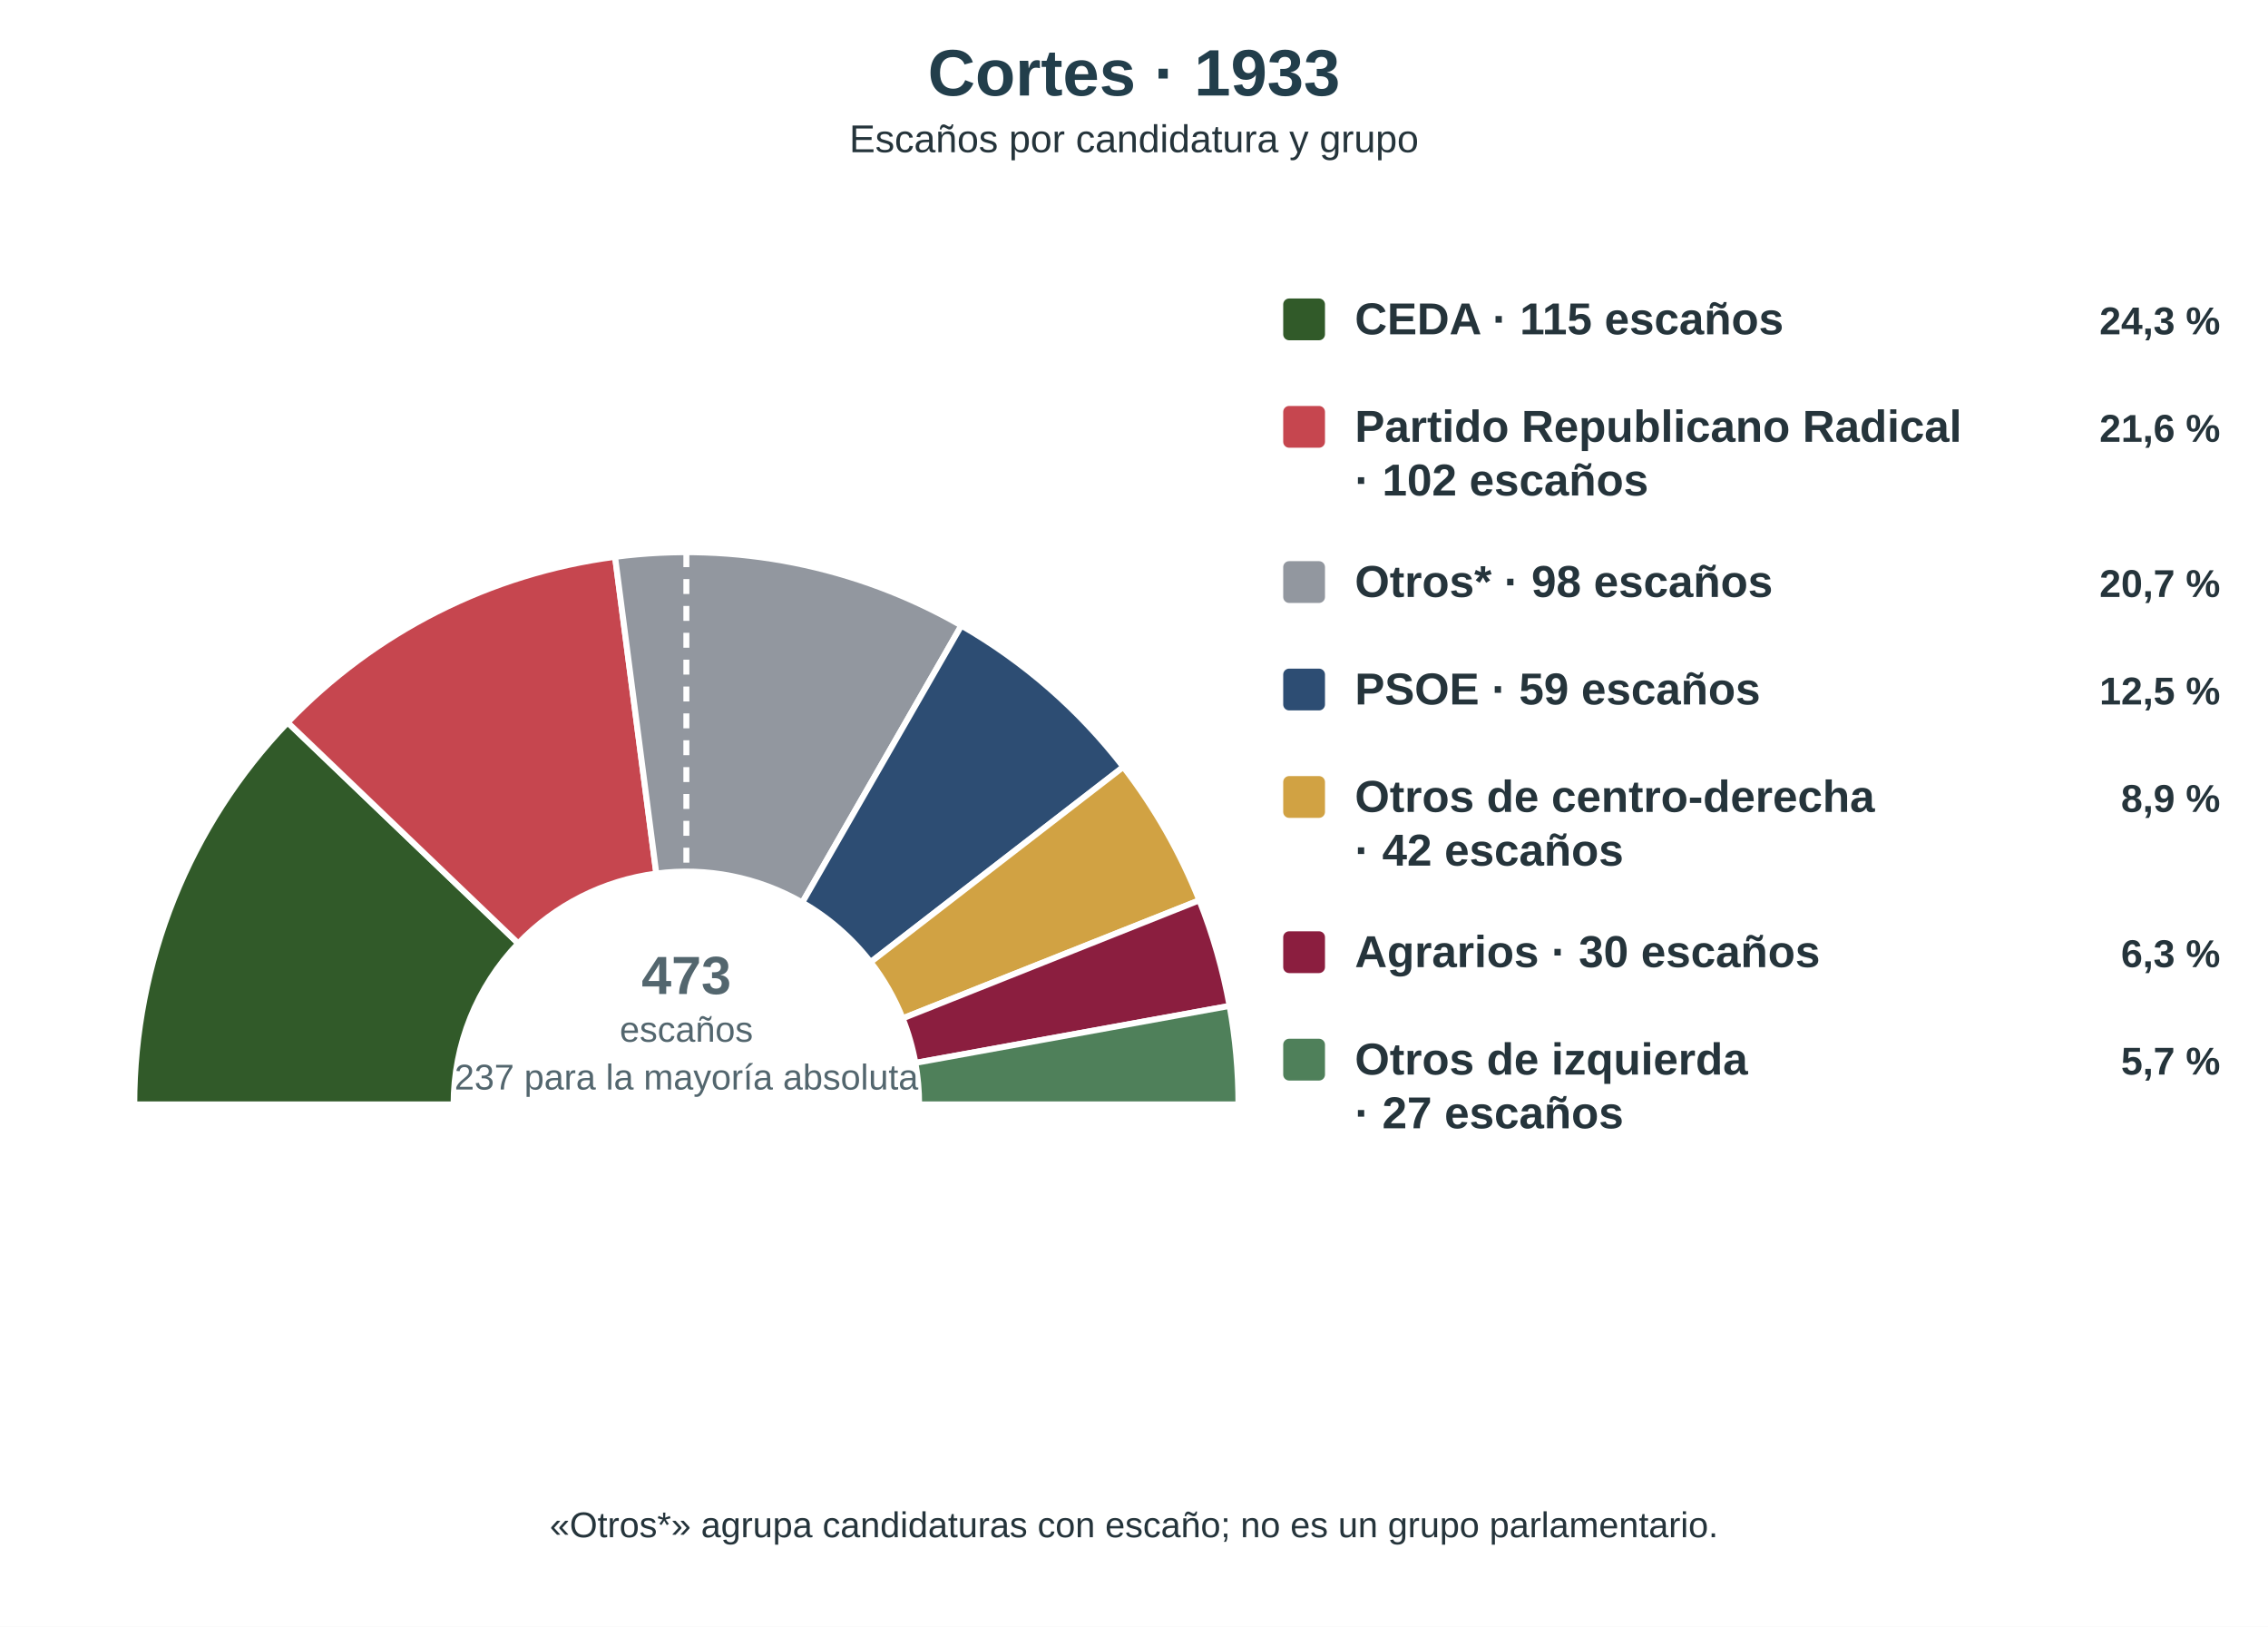
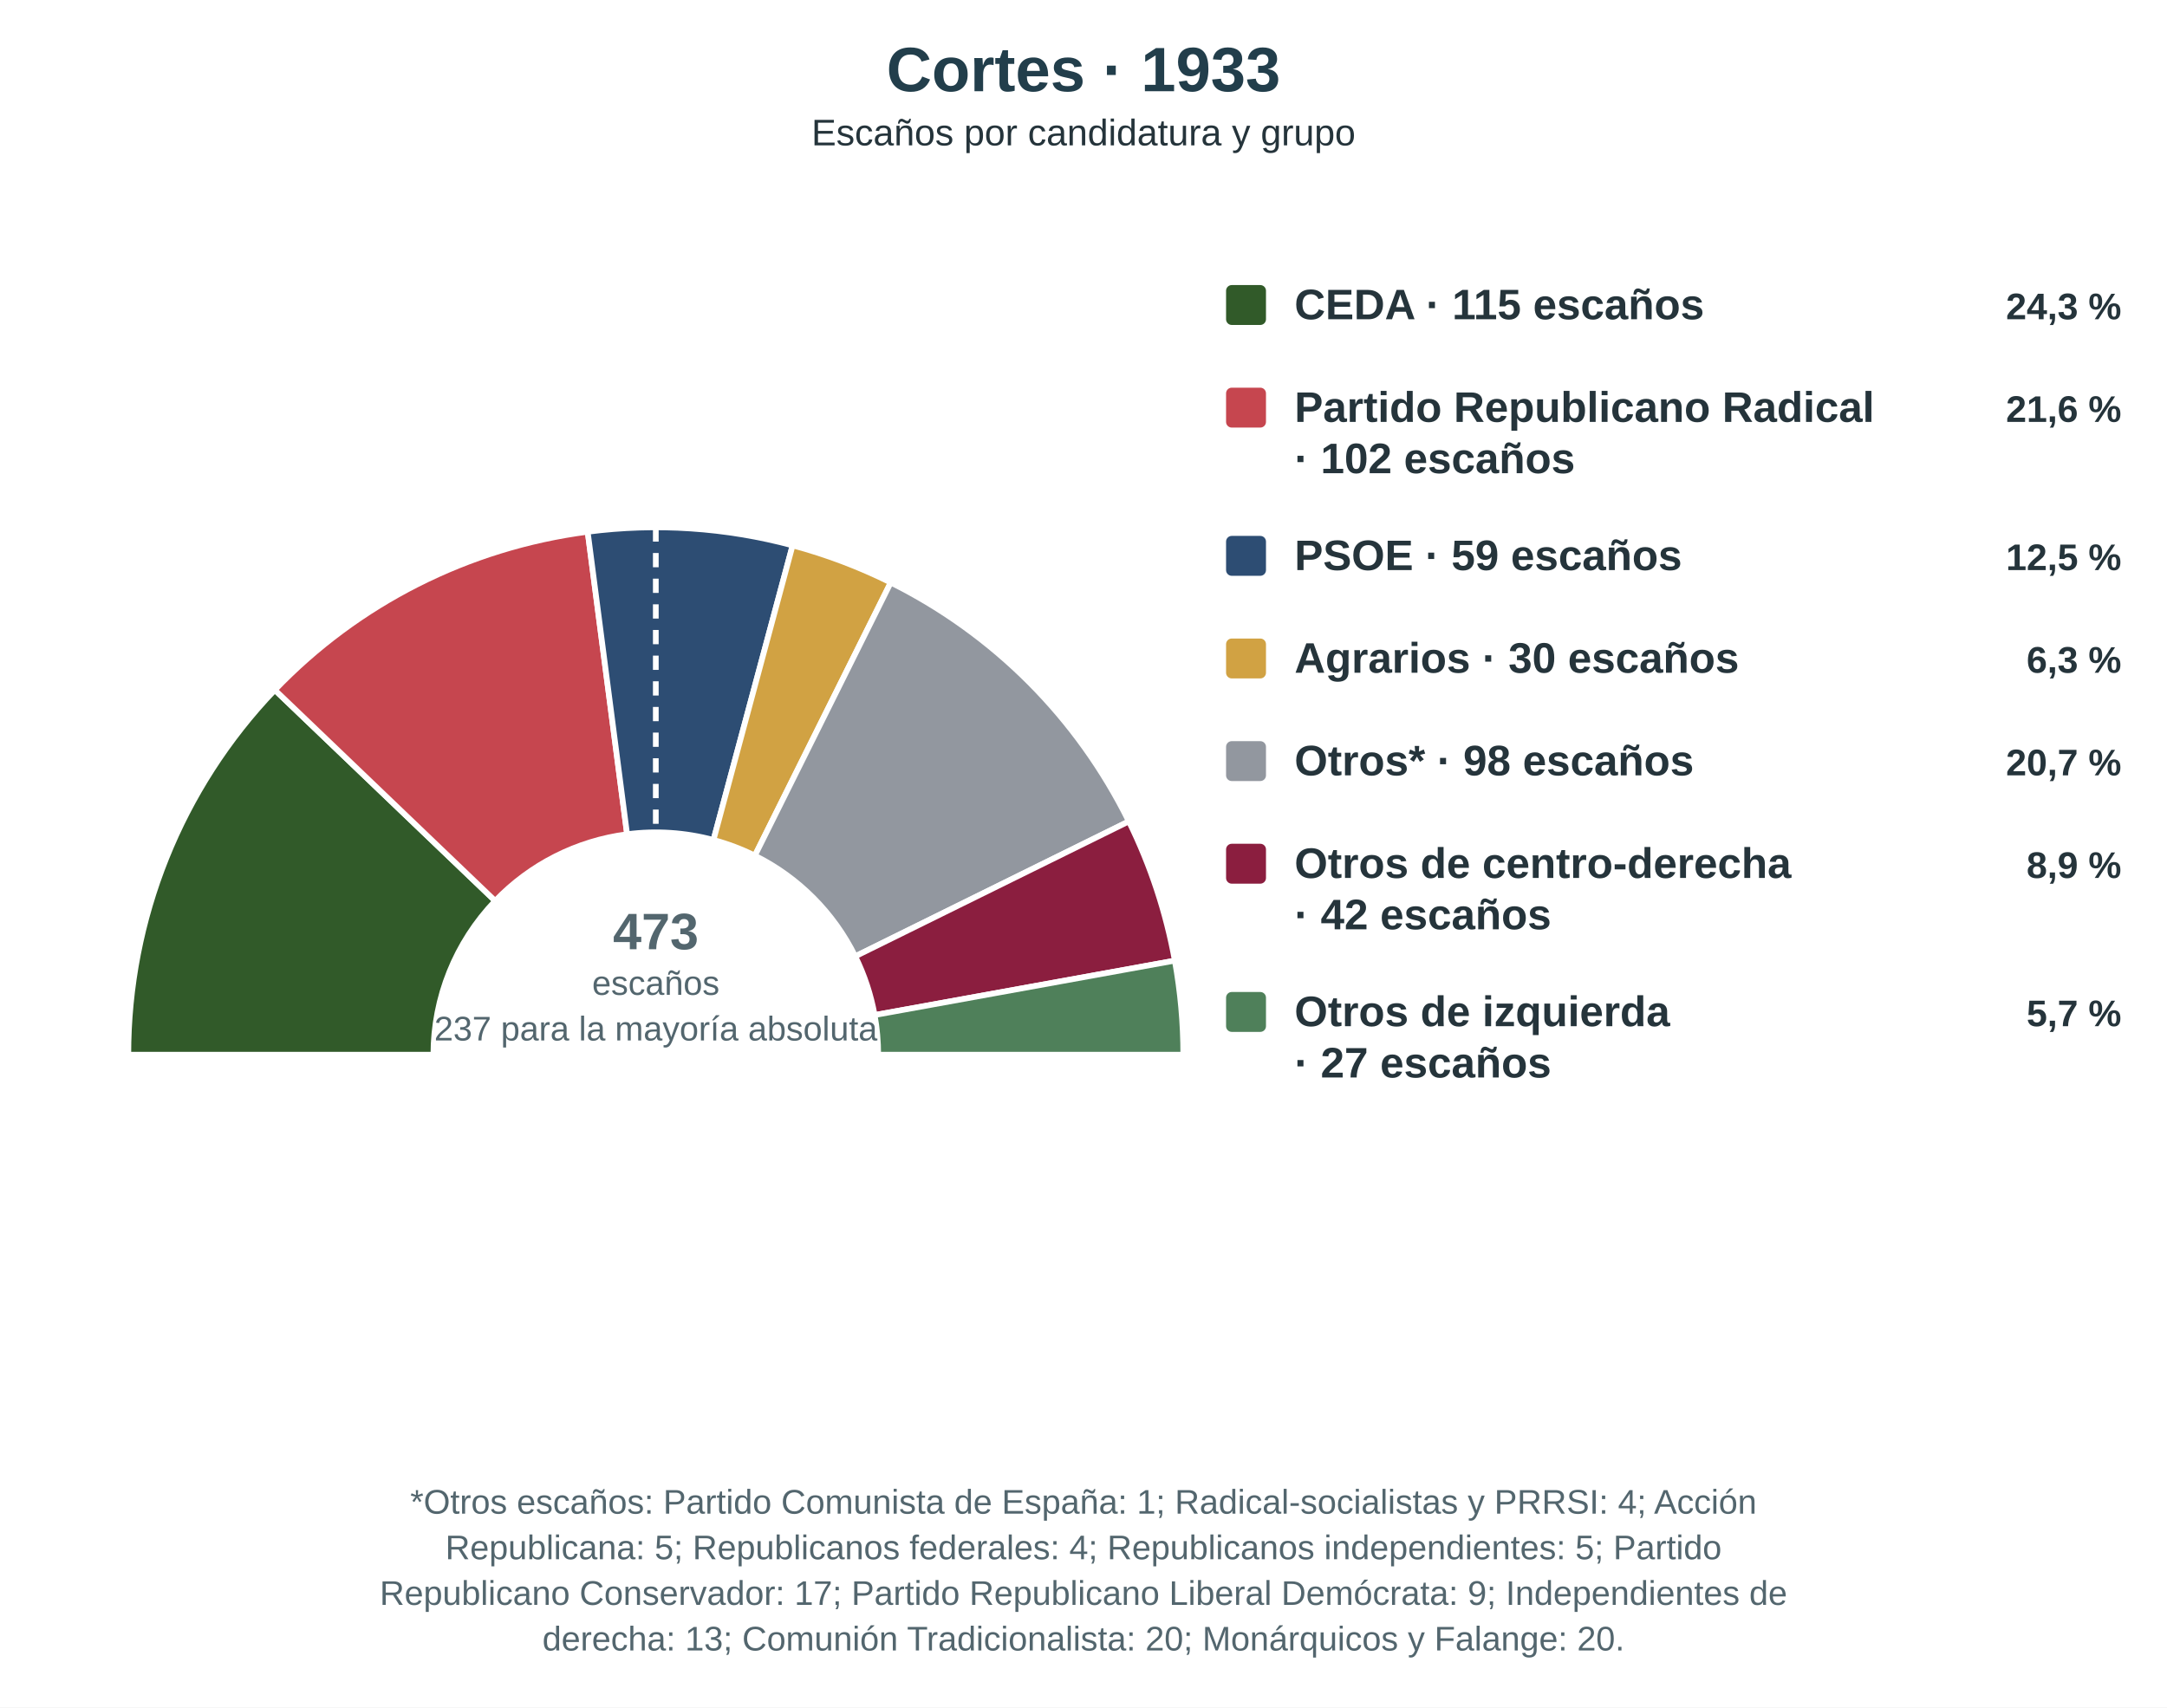
- <svg xmlns="http://www.w3.org/2000/svg" width="760" height="545" viewBox="0 0 760 545" role="img" aria-labelledby="title desc">
-   <style>text{font-family:"Arial Narrow",Arial,sans-serif;fill:#25343b}.title{font-size:22px;font-weight:700;fill:#223e4b}.subtitle{font-size:13px}.party{font-size:15px;font-weight:700}.share{font-size:13px;font-weight:600}.metric{font-size:12px;fill:#53666e}.center-seat{font-size:18px;font-weight:700;fill:#53666e}.center-note{font-size:12px;fill:#53666e}.footnote{font-size:12px}.sector{stroke:#fff;stroke-width:2}</style>
-   <rect width="760" height="545" fill="#fff" />
+ <svg xmlns="http://www.w3.org/2000/svg" width="760" height="599" viewBox="0 0 760 599" role="img" aria-labelledby="title desc">
+   <style>text{font-family:"Arial Narrow",Arial,sans-serif;fill:#25343b}.title{font-size:22px;font-weight:700;fill:#223e4b}.subtitle{font-size:13px}.party{font-size:15px;font-weight:700}.share{font-size:13px;font-weight:600}.metric{font-size:12px;fill:#53666e}.center-seat{font-size:18px;font-weight:700;fill:#53666e}.center-note{font-size:12px;fill:#53666e}.other-seats-note{font-size:12px;fill:#53666e}.sector{stroke:#fff;stroke-width:2}</style>
+   <rect width="760" height="599" fill="#fff" />
  <text class="title" x="380" y="32" text-anchor="middle">Cortes · 1933</text>
  <text class="subtitle" x="380" y="51" text-anchor="middle">Escaños por candidatura y grupo</text>
  <path class="sector" data-party="CEDA" data-seats="115" data-seat-percent="24.313" fill="#315a29" d="M45.00,370.00 A185,185 0 0 1 96.39,242.04 L173.67,316.05 A78,78 0 0 0 152.00,370.00 Z" />
  <path class="sector" data-party="Partido Republicano Radical" data-seats="102" data-seat-percent="21.564" fill="#c6464f" d="M96.39,242.04 A185,185 0 0 1 206.11,186.55 L219.93,292.65 A78,78 0 0 0 173.67,316.05 Z" />
-   <path class="sector" data-party="Otros*" data-seats="98" data-seat-percent="20.719" fill="#92979f" d="M206.11,186.55 A185,185 0 0 1 322.15,209.58 L268.85,302.36 A78,78 0 0 0 219.93,292.65 Z" />
-   <path class="sector" data-party="PSOE" data-seats="59" data-seat-percent="12.474" fill="#2d4d73" d="M322.15,209.58 A185,185 0 0 1 376.43,256.93 L291.74,322.33 A78,78 0 0 0 268.85,302.36 Z" />
-   <path class="sector" data-party="Otros de centro-derecha" data-seats="42" data-seat-percent="8.879" fill="#d1a243" d="M376.43,256.93 A185,185 0 0 1 401.90,301.62 L302.48,341.17 A78,78 0 0 0 291.74,322.33 Z" />
-   <path class="sector" data-party="Agrarios" data-seats="30" data-seat-percent="6.342" fill="#8b1e3f" d="M401.90,301.62 A185,185 0 0 1 412.03,337.00 L306.75,356.09 A78,78 0 0 0 302.48,341.17 Z" />
+   <path class="sector" data-party="PSOE" data-seats="59" data-seat-percent="12.474" fill="#2d4d73" d="M206.11,186.55 A185,185 0 0 1 277.98,191.33 L250.23,294.67 A78,78 0 0 0 219.93,292.65 Z" />
+   <path class="sector" data-party="Agrarios" data-seats="30" data-seat-percent="6.342" fill="#d1a243" d="M277.98,191.33 A185,185 0 0 1 312.40,204.36 L264.74,300.16 A78,78 0 0 0 250.23,294.67 Z" />
+   <path class="sector" data-party="Otros*" data-seats="98" data-seat-percent="20.719" fill="#92979f" d="M312.40,204.36 A185,185 0 0 1 395.91,288.15 L299.95,335.49 A78,78 0 0 0 264.74,300.16 Z" />
+   <path class="sector" data-party="Otros de centro-derecha" data-seats="42" data-seat-percent="8.879" fill="#8b1e3f" d="M395.91,288.15 A185,185 0 0 1 412.03,337.00 L306.75,356.09 A78,78 0 0 0 299.95,335.49 Z" />
  <path class="sector" data-party="Otros de izquierda" data-seats="27" data-seat-percent="5.708" fill="#4f805a" d="M412.03,337.00 A185,185 0 0 1 415.00,370.00 L308.00,370.00 A78,78 0 0 0 306.75,356.09 Z" />
  <line x1="230" y1="185" x2="230" y2="292" stroke="#fff" stroke-width="2" stroke-dasharray="5 4" />
  <circle cx="230" cy="370" r="77" fill="#fff" />
  <text class="center-seat" x="230" y="333" text-anchor="middle">473</text>
  <text class="center-note" x="230" y="349" text-anchor="middle">escaños</text>
  <text class="center-note" x="230" y="365" text-anchor="middle">237 para la mayoría absoluta</text>
  <rect x="430" y="100" width="14" height="14" rx="2" fill="#315a29" />
  <text class="party" x="454" y="112">CEDA · 115 escaños</text>
  <text class="share" x="744" y="112" text-anchor="end">24,3 %</text>
  <rect x="430" y="136" width="14" height="14" rx="2" fill="#c6464f" />
  <text class="party" x="454" y="148">Partido Republicano Radical</text>
  <text class="share" x="744" y="148" text-anchor="end">21,6 %</text>
  <text class="party" x="454" y="166">· 102 escaños</text>
-   <rect x="430" y="188" width="14" height="14" rx="2" fill="#92979f" />
-   <text class="party" x="454" y="200">Otros* · 98 escaños</text>
-   <text class="share" x="744" y="200" text-anchor="end">20,7 %</text>
-   <rect x="430" y="224" width="14" height="14" rx="2" fill="#2d4d73" />
-   <text class="party" x="454" y="236">PSOE · 59 escaños</text>
-   <text class="share" x="744" y="236" text-anchor="end">12,5 %</text>
-   <rect x="430" y="260" width="14" height="14" rx="2" fill="#d1a243" />
-   <text class="party" x="454" y="272">Otros de centro-derecha</text>
-   <text class="share" x="744" y="272" text-anchor="end">8,9 %</text>
-   <text class="party" x="454" y="290">· 42 escaños</text>
-   <rect x="430" y="312" width="14" height="14" rx="2" fill="#8b1e3f" />
-   <text class="party" x="454" y="324">Agrarios · 30 escaños</text>
-   <text class="share" x="744" y="324" text-anchor="end">6,3 %</text>
+   <rect x="430" y="188" width="14" height="14" rx="2" fill="#2d4d73" />
+   <text class="party" x="454" y="200">PSOE · 59 escaños</text>
+   <text class="share" x="744" y="200" text-anchor="end">12,5 %</text>
+   <rect x="430" y="224" width="14" height="14" rx="2" fill="#d1a243" />
+   <text class="party" x="454" y="236">Agrarios · 30 escaños</text>
+   <text class="share" x="744" y="236" text-anchor="end">6,3 %</text>
+   <rect x="430" y="260" width="14" height="14" rx="2" fill="#92979f" />
+   <text class="party" x="454" y="272">Otros* · 98 escaños</text>
+   <text class="share" x="744" y="272" text-anchor="end">20,7 %</text>
+   <rect x="430" y="296" width="14" height="14" rx="2" fill="#8b1e3f" />
+   <text class="party" x="454" y="308">Otros de centro-derecha</text>
+   <text class="share" x="744" y="308" text-anchor="end">8,9 %</text>
+   <text class="party" x="454" y="326">· 42 escaños</text>
  <rect x="430" y="348" width="14" height="14" rx="2" fill="#4f805a" />
  <text class="party" x="454" y="360">Otros de izquierda</text>
  <text class="share" x="744" y="360" text-anchor="end">5,7 %</text>
  <text class="party" x="454" y="378">· 27 escaños</text>
-   <text class="footnote" x="380" y="515" text-anchor="middle">«Otros*» agrupa candidaturas con escaño; no es un grupo parlamentario.</text>
+   <text class="other-seats-note" x="380" y="531" text-anchor="middle">*Otros escaños: Partido Comunista de España: 1; Radical-socialistas y PRRSI: 4; Acción</text>
+   <text class="other-seats-note" x="380" y="547" text-anchor="middle">Republicana: 5; Republicanos federales: 4; Republicanos independientes: 5; Partido</text>
+   <text class="other-seats-note" x="380" y="563" text-anchor="middle">Republicano Conservador: 17; Partido Republicano Liberal Demócrata: 9; Independientes de</text>
+   <text class="other-seats-note" x="380" y="579" text-anchor="middle">derecha: 13; Comunión Tradicionalista: 20; Monárquicos y Falange: 20.</text>
</svg>
